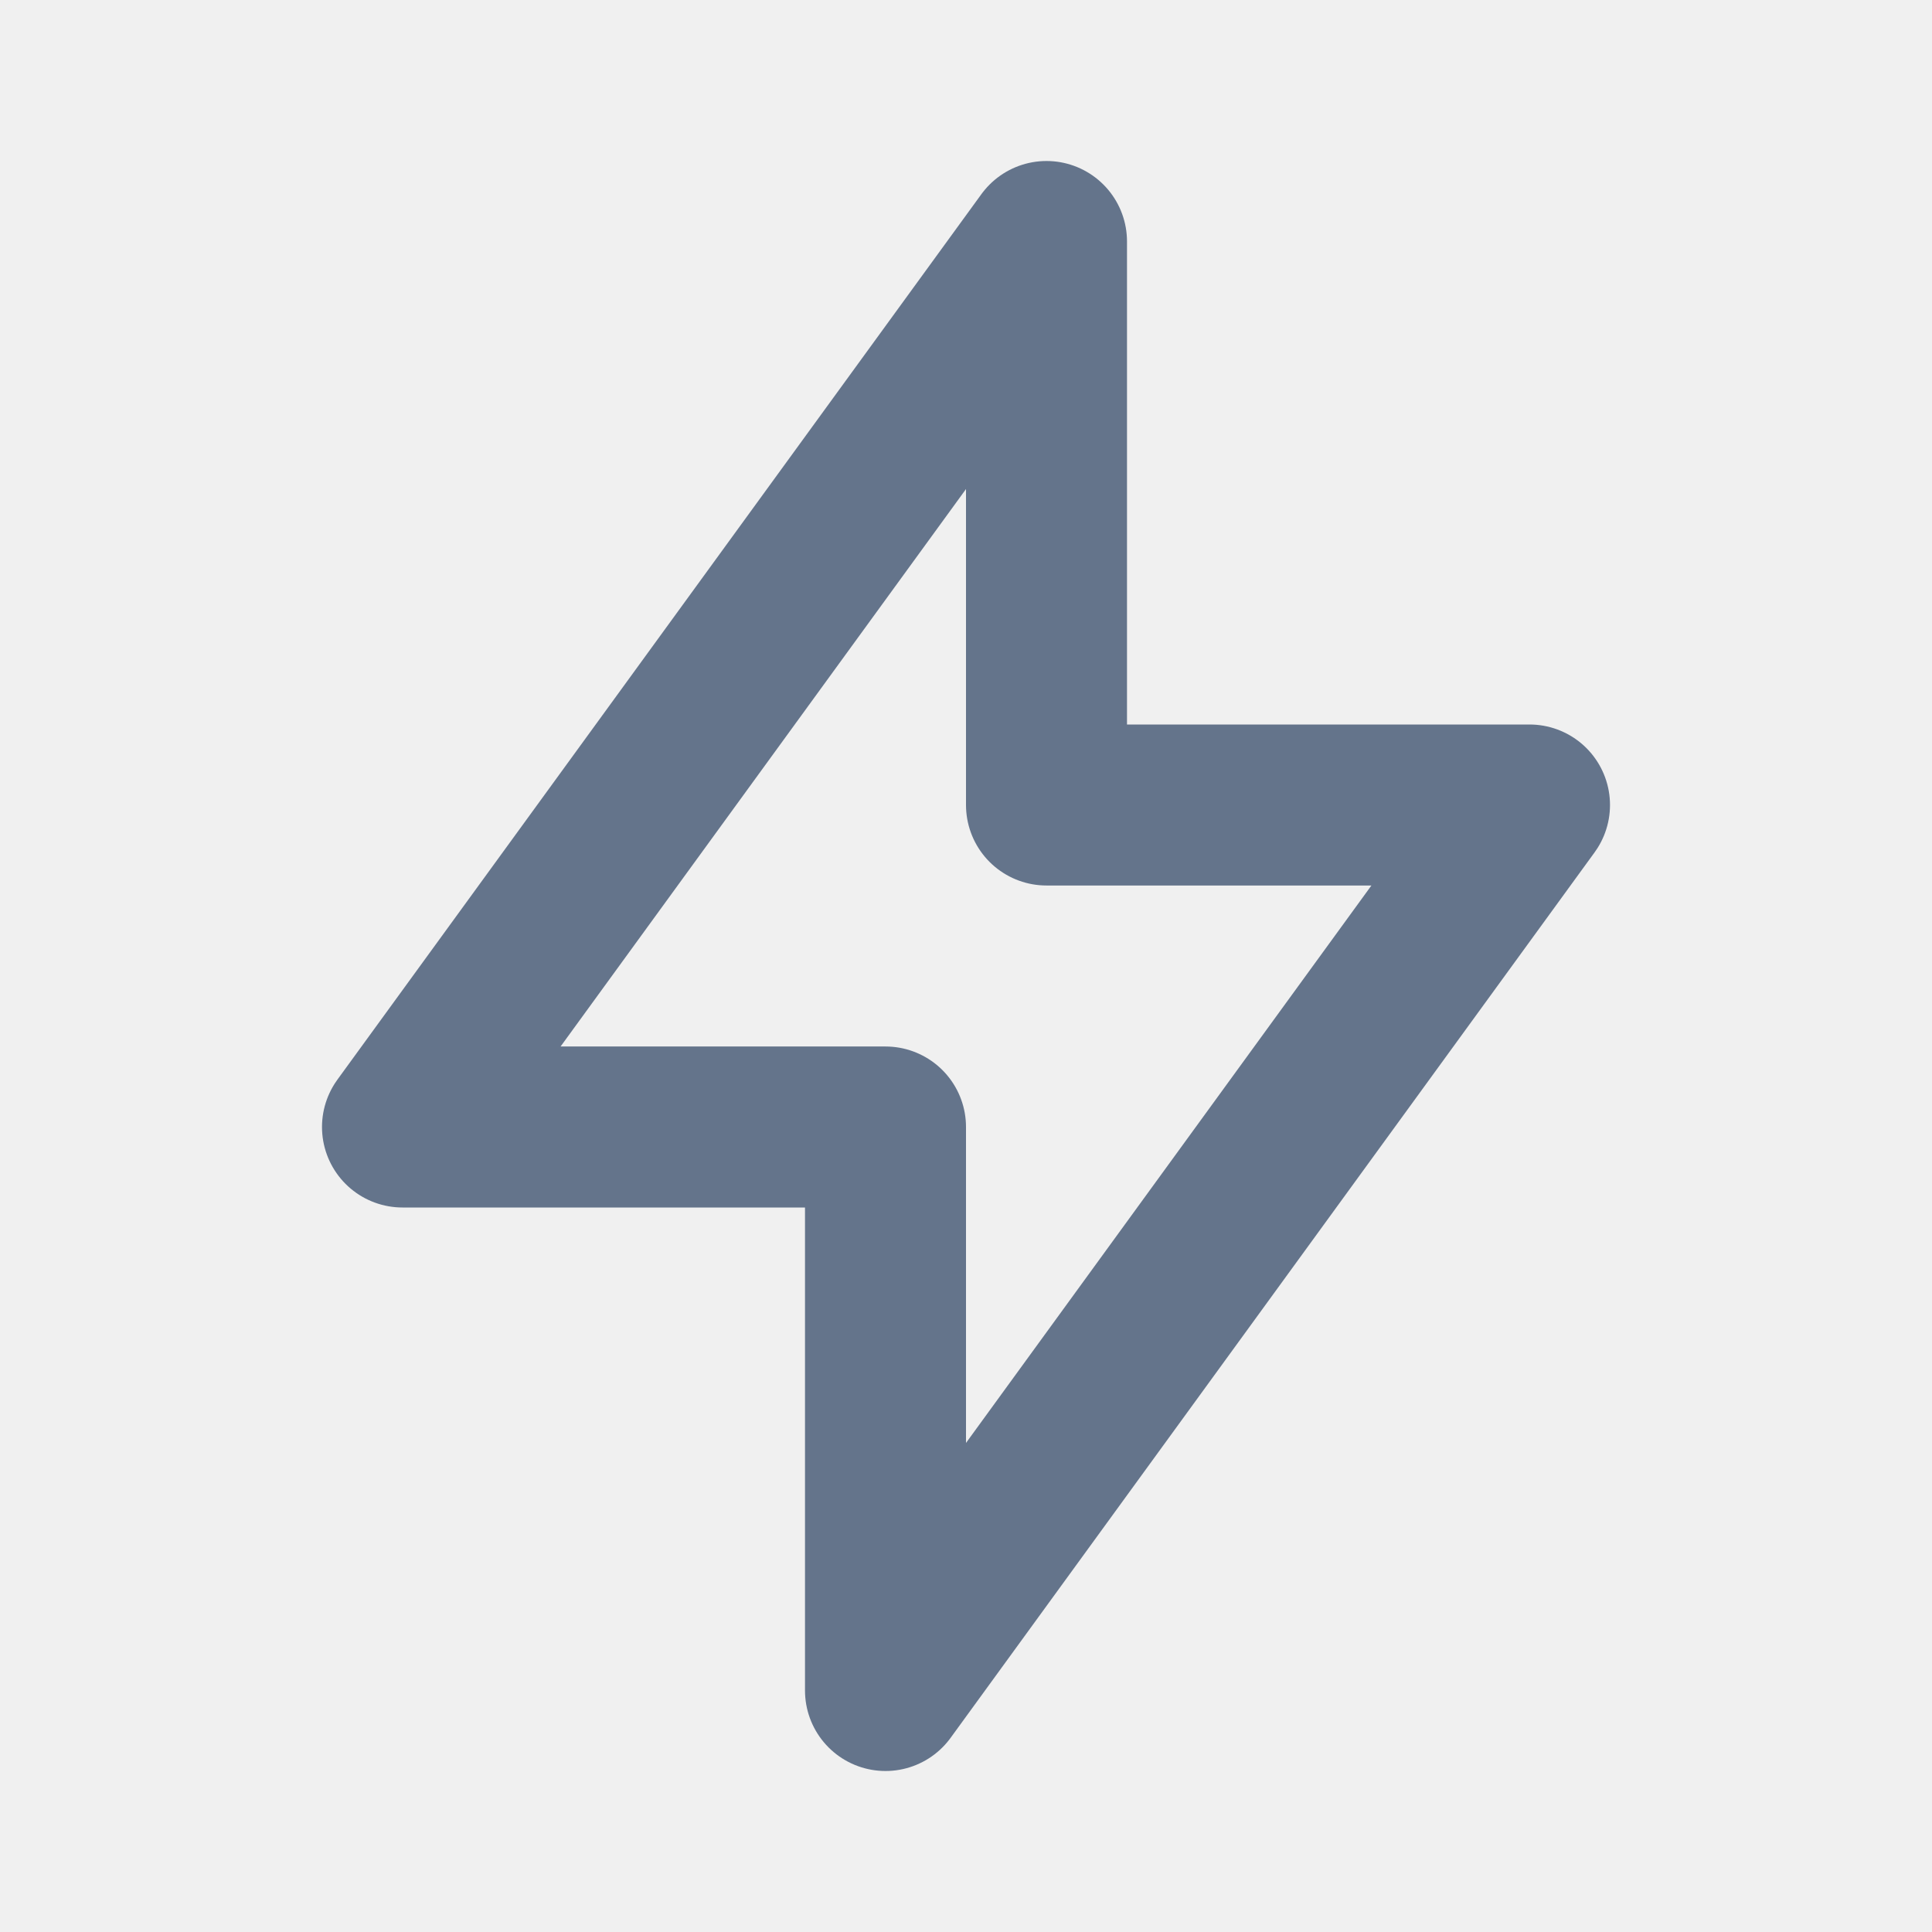
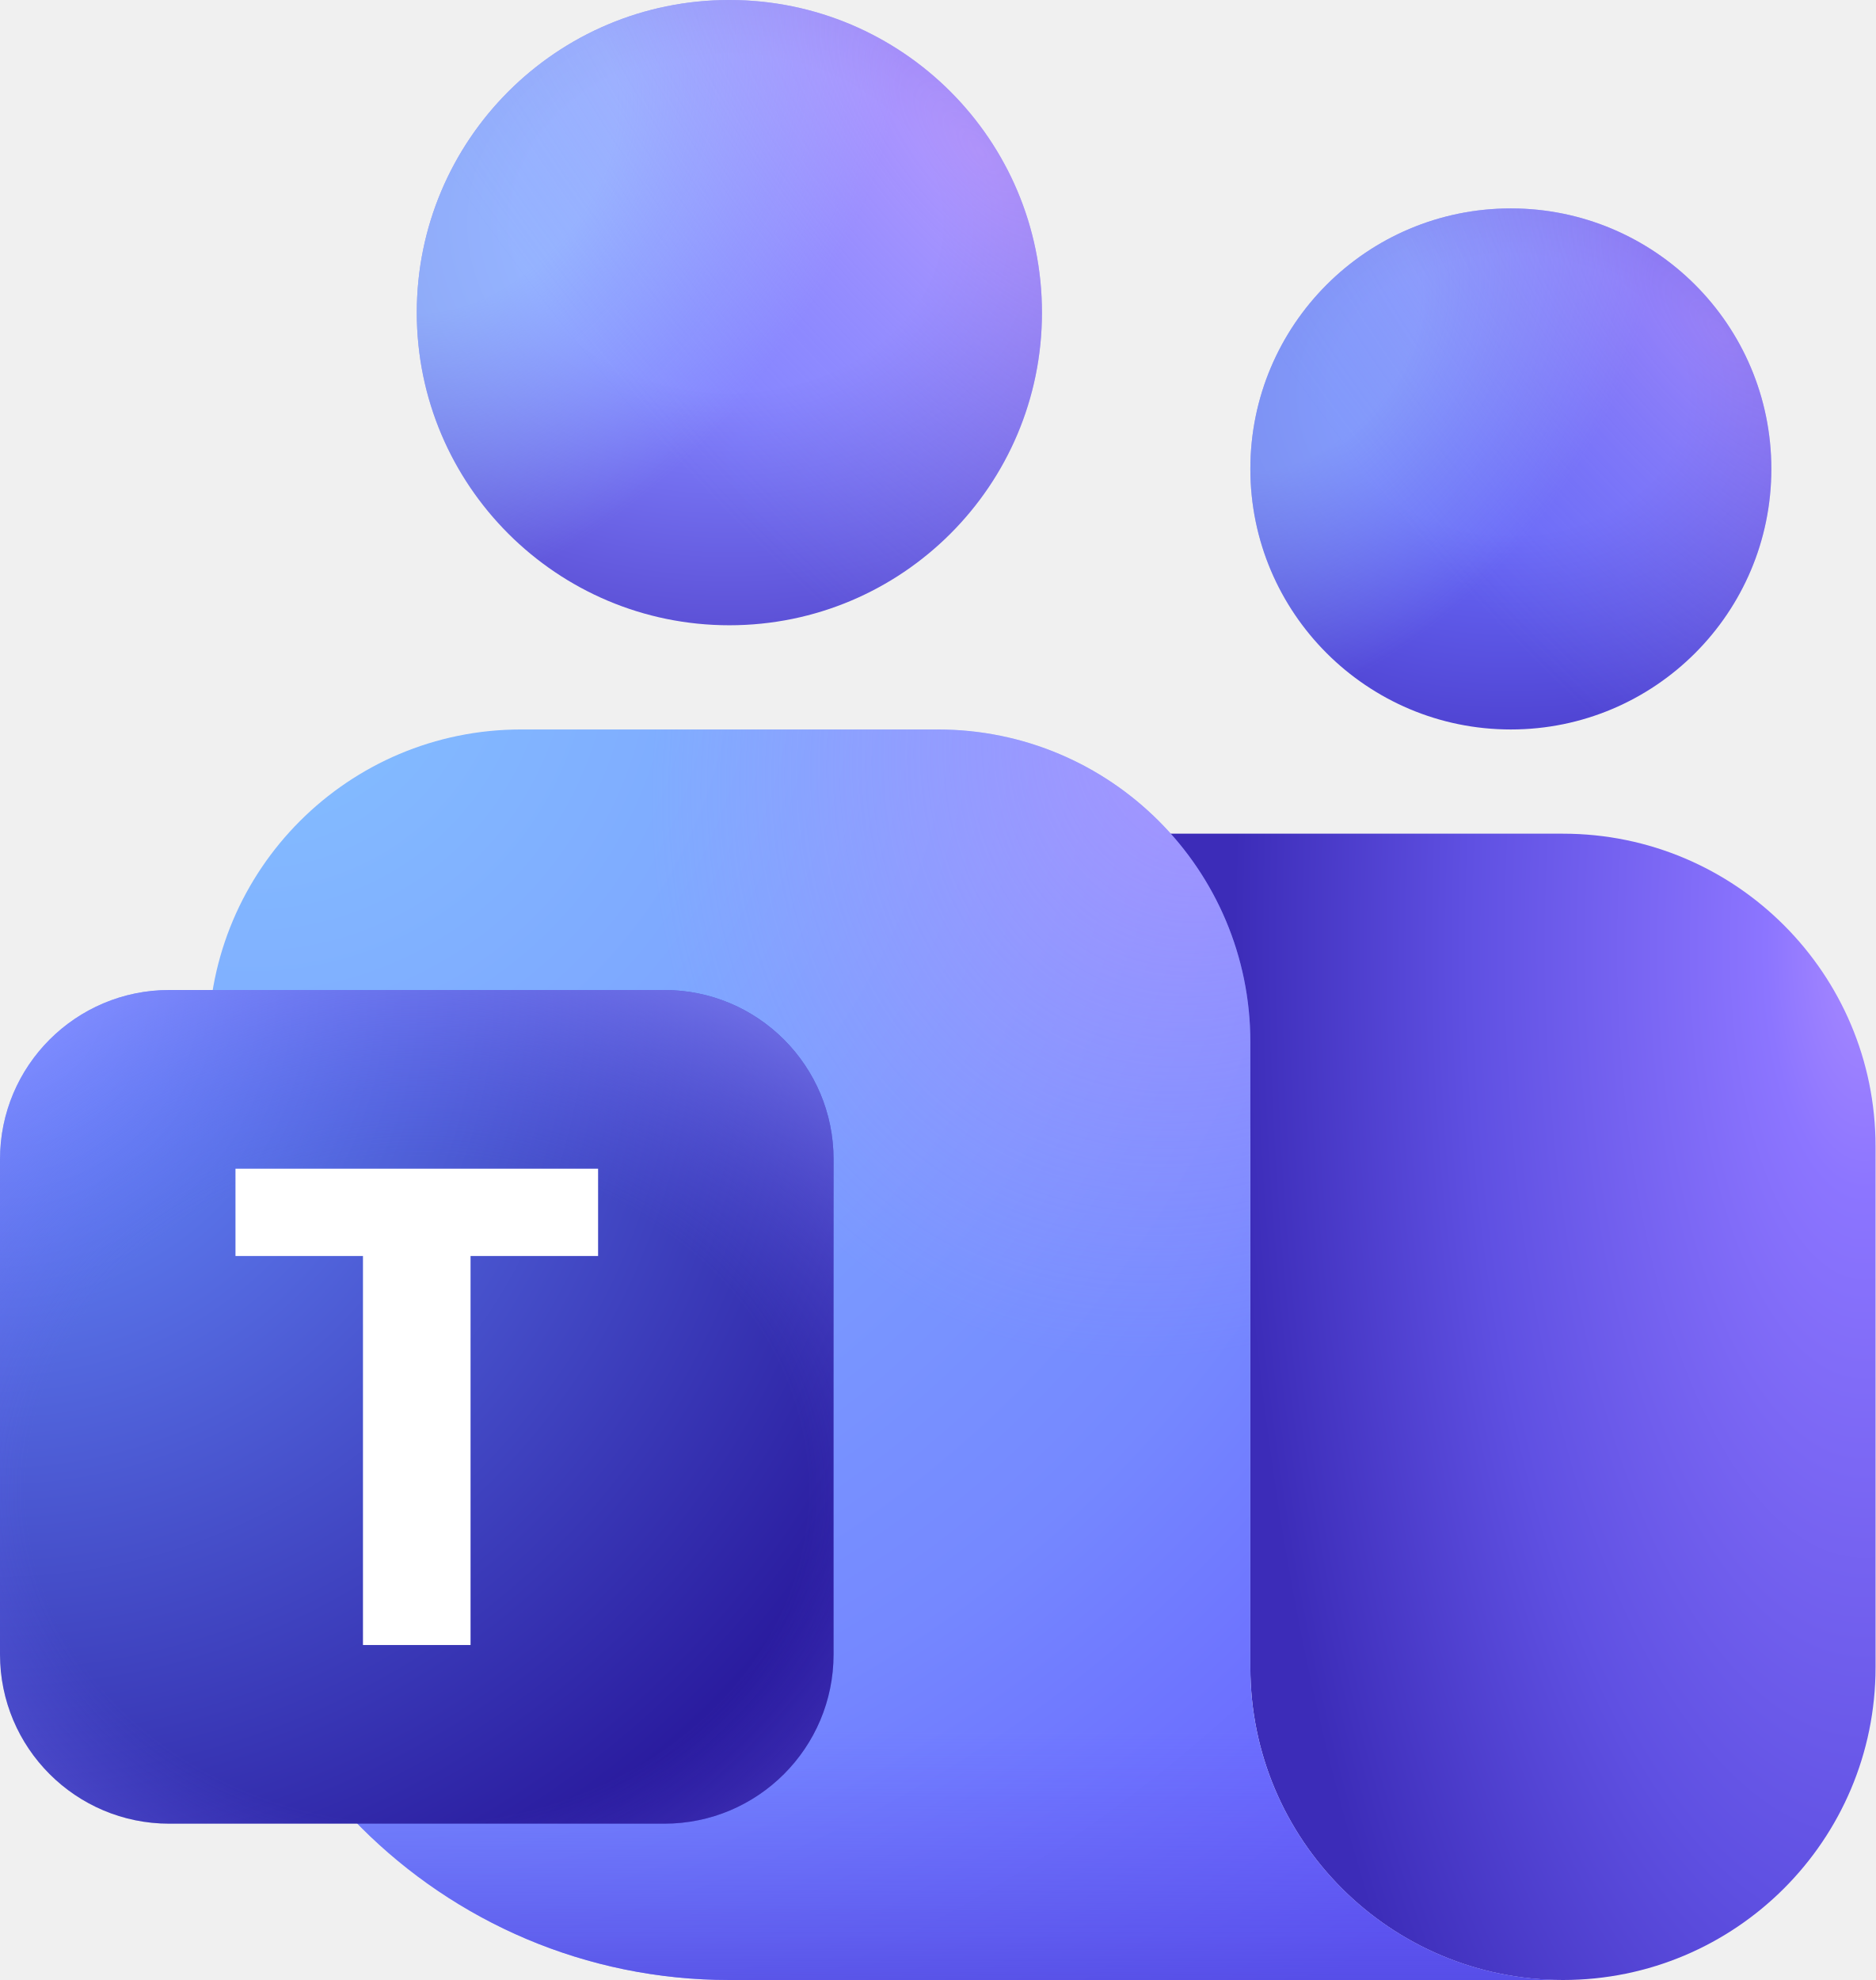
- <svg xmlns="http://www.w3.org/2000/svg" viewBox="0 0 24 24" width="100%" height="100%" preserveAspectRatio="xMidYMid meet" color="#64748B">
-   <path fill="none" stroke="currentColor" stroke-linecap="round" stroke-linejoin="round" stroke-width="2" d="M13 3v7h6l-8 11v-7H5z" />
+ <svg xmlns="http://www.w3.org/2000/svg" fill="none" viewBox="4 4 36 38" width="100%" height="100%" preserveAspectRatio="xMidYMid meet">
+   <path fill="url(#a)" d="M22 20h12a6 6 0 0 1 6 6v10a6 6 0 0 1-12 0V26a6 6 0 0 0-6-6Z" />
+   <path fill="url(#b)" d="M8 24a6 6 0 0 1 6-6h8a6 6 0 0 1 6 6v12a6 6 0 0 0 6 6H18c-5.523 0-10-4.477-10-10v-8Z" />
+   <path fill="url(#c)" fill-opacity=".7" d="M8 24a6 6 0 0 1 6-6h8a6 6 0 0 1 6 6v12a6 6 0 0 0 6 6H18c-5.523 0-10-4.477-10-10v-8Z" />
+   <path fill="url(#d)" fill-opacity=".7" d="M8 24a6 6 0 0 1 6-6h8a6 6 0 0 1 6 6v12a6 6 0 0 0 6 6H18c-5.523 0-10-4.477-10-10v-8Z" />
+   <path fill="url(#e)" d="M33 18a5 5 0 1 0 0-10 5 5 0 0 0 0 10Z" />
+   <path fill="url(#f)" fill-opacity=".46" d="M33 18a5 5 0 1 0 0-10 5 5 0 0 0 0 10Z" />
+   <path fill="url(#g)" fill-opacity=".4" d="M33 18a5 5 0 1 0 0-10 5 5 0 0 0 0 10Z" />
+   <path fill="url(#h)" d="M18 16a6 6 0 1 0 0-12 6 6 0 0 0 0 12Z" />
+   <path fill="url(#i)" fill-opacity=".6" d="M18 16a6 6 0 1 0 0-12 6 6 0 0 0 0 12Z" />
+   <path fill="url(#j)" fill-opacity=".5" d="M18 16a6 6 0 1 0 0-12 6 6 0 0 0 0 12Z" />
+   <rect width="16" height="16" x="4" y="23" fill="url(#k)" rx="3.25" />
+   <rect width="16" height="16" x="4" y="23" fill="url(#l)" fill-opacity=".7" rx="3.25" />
+   <path fill="#fff" d="M15.48 28.105h-2.448v7.466h-2.065v-7.466H8.52V26.43h6.96v1.676Z" />
+   <defs>
+     <radialGradient id="a" cx="0" cy="0" r="1" gradientTransform="matrix(13.4784 0 0 33.2694 39.797 22.174)" gradientUnits="userSpaceOnUse">
+       <stop stop-color="#A98AFF" />
+       <stop offset=".14" stop-color="#8C75FF" />
+       <stop offset=".565" stop-color="#5F50E2" />
+       <stop offset=".9" stop-color="#3C2CB8" />
+     </radialGradient>
+     <radialGradient id="b" cx="0" cy="0" r="1" gradientTransform="matrix(12.1875 30.39997 -30.74442 12.3256 8.812 16.4)" gradientUnits="userSpaceOnUse">
+       <stop stop-color="#85C2FF" />
+       <stop offset=".69" stop-color="#7588FF" />
+       <stop offset="1" stop-color="#6459FE" />
+     </radialGradient>
+     <radialGradient id="d" cx="0" cy="0" r="1" gradientTransform="rotate(113.326 8.093 17.645) scale(19.2186 15.4273)" gradientUnits="userSpaceOnUse">
+       <stop stop-color="#BD96FF" />
+       <stop offset=".687" stop-color="#BD96FF" stop-opacity="0" />
+     </radialGradient>
+     <radialGradient id="e" cx="0" cy="0" r="1" gradientTransform="matrix(0 -10 12.6216 0 33 11.571)" gradientUnits="userSpaceOnUse">
+       <stop offset=".268" stop-color="#6868F7" />
+       <stop offset="1" stop-color="#3923B1" />
+     </radialGradient>
+     <radialGradient id="f" cx="0" cy="0" r="1" gradientTransform="matrix(5.47024 4.59847 -6.65117 7.91208 28.867 10.544)" gradientUnits="userSpaceOnUse">
+       <stop offset=".271" stop-color="#A1D3FF" />
+       <stop offset=".813" stop-color="#A1D3FF" stop-opacity="0" />
+     </radialGradient>
+     <radialGradient id="g" cx="0" cy="0" r="1" gradientTransform="rotate(-41.658 32.118 -43.42) scale(8.51275 20.8824)" gradientUnits="userSpaceOnUse">
+       <stop stop-color="#E3ACFD" />
+       <stop offset=".816" stop-color="#9FA2FF" stop-opacity="0" />
+     </radialGradient>
+     <radialGradient id="h" cx="0" cy="0" r="1" gradientTransform="matrix(0 -12 15.146 0 18 8.286)" gradientUnits="userSpaceOnUse">
+       <stop offset=".268" stop-color="#8282FF" />
+       <stop offset="1" stop-color="#3923B1" />
+     </radialGradient>
+     <radialGradient id="i" cx="0" cy="0" r="1" gradientTransform="rotate(40.052 -3.155 21.416) scale(8.57554 12.4035)" gradientUnits="userSpaceOnUse">
+       <stop offset=".271" stop-color="#A1D3FF" />
+       <stop offset=".813" stop-color="#A1D3FF" stop-opacity="0" />
+     </radialGradient>
+     <radialGradient id="j" cx="0" cy="0" r="1" gradientTransform="rotate(-41.658 20.382 -26.516) scale(10.2153 25.0589)" gradientUnits="userSpaceOnUse">
+       <stop stop-color="#E3ACFD" />
+       <stop offset=".816" stop-color="#9FA2FF" stop-opacity="0" />
+     </radialGradient>
+     <radialGradient id="k" cx="0" cy="0" r="1" gradientTransform="rotate(45 -25.763 16.328) scale(22.6274)" gradientUnits="userSpaceOnUse">
+       <stop offset=".047" stop-color="#688EFF" />
+       <stop offset=".947" stop-color="#230F94" />
+     </radialGradient>
+     <radialGradient id="l" cx="0" cy="0" r="1" gradientTransform="matrix(0 11.2 -13.0702 0 12 32.6)" gradientUnits="userSpaceOnUse">
+       <stop offset=".571" stop-color="#6965F6" stop-opacity="0" />
+       <stop offset="1" stop-color="#8F8FFF" />
+     </radialGradient>
+     <linearGradient id="c" x1="20.594" x2="20.594" y1="18" y2="42" gradientUnits="userSpaceOnUse">
+       <stop offset=".801" stop-color="#6864F6" stop-opacity="0" />
+       <stop offset="1" stop-color="#5149DE" />
+     </linearGradient>
+   </defs>
</svg>
